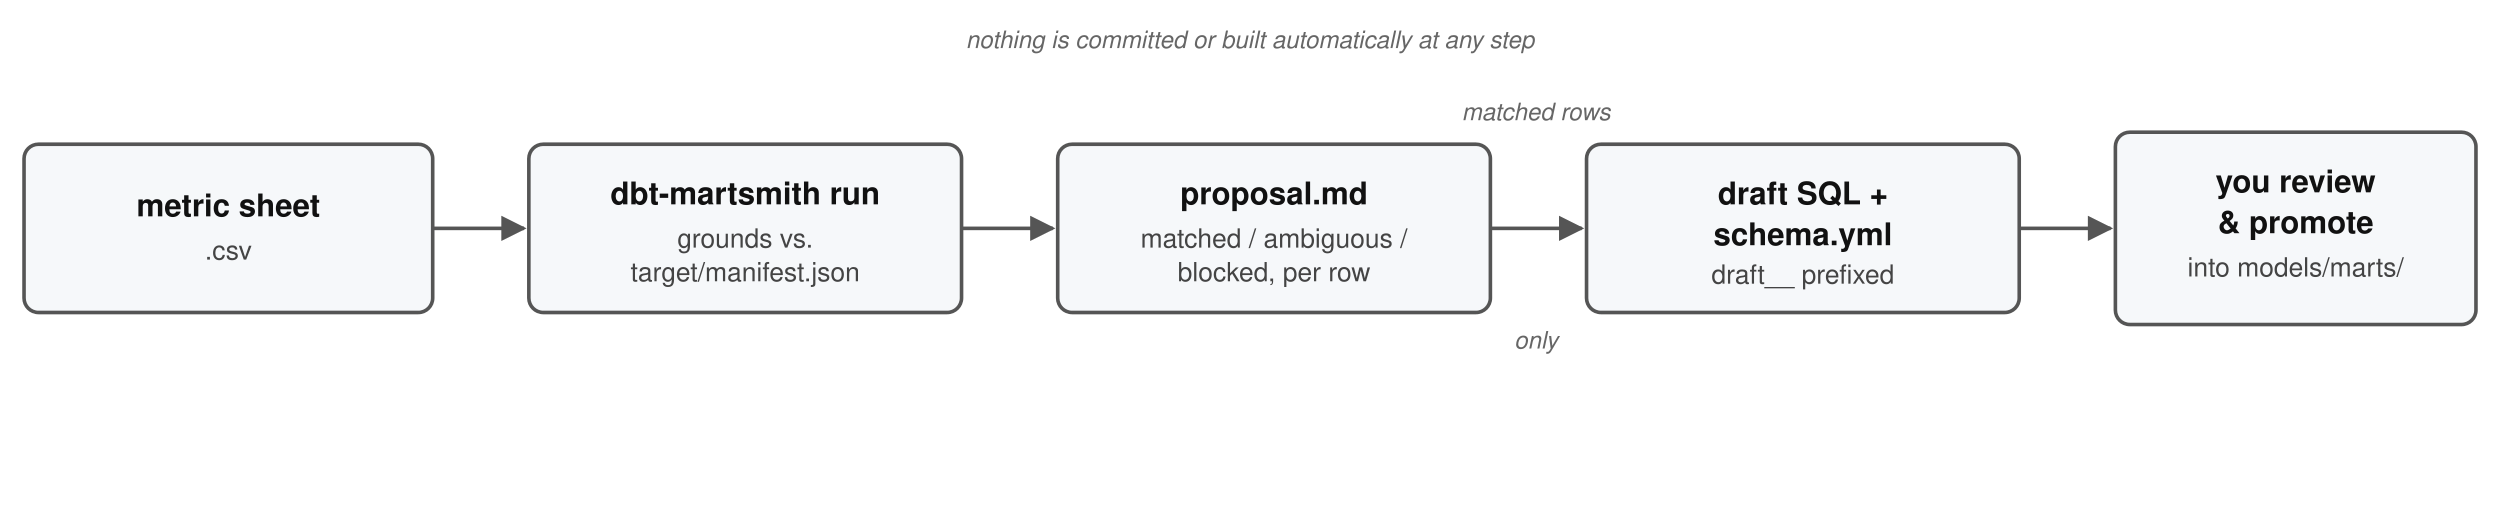
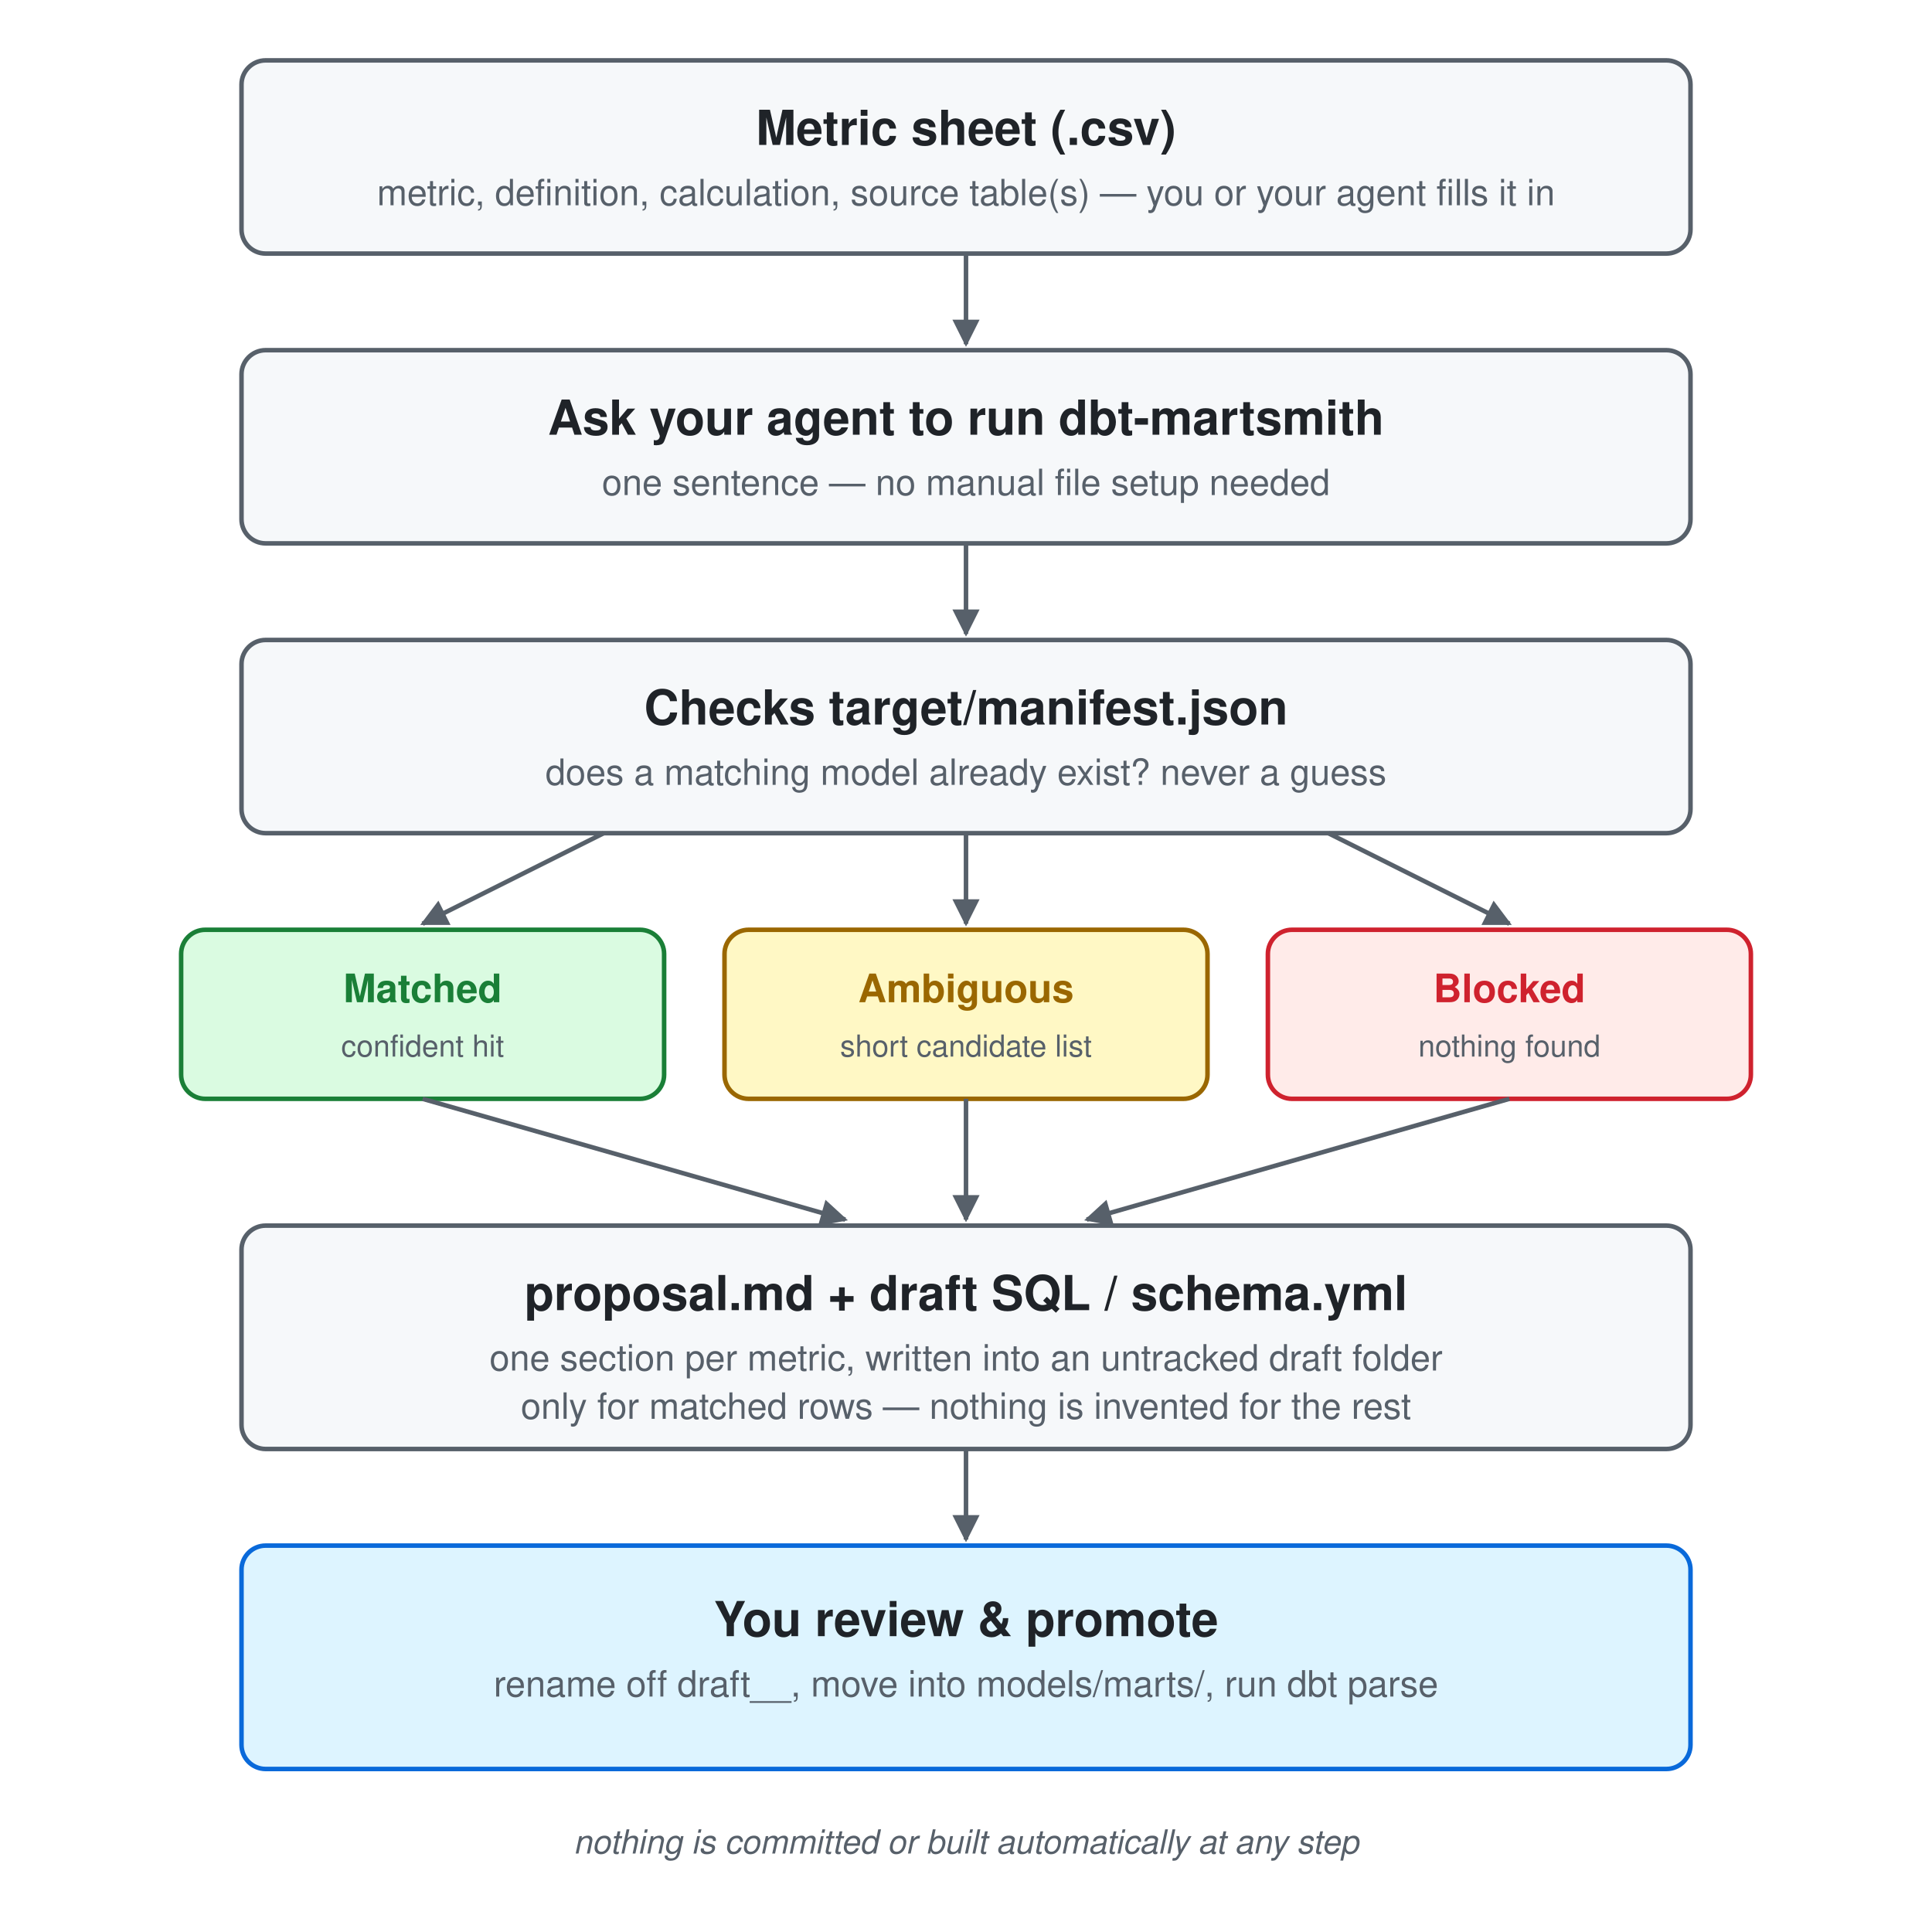
- <svg xmlns="http://www.w3.org/2000/svg" viewBox="0 0 1040 220" font-family="Helvetica, Arial, sans-serif">
+ <svg xmlns="http://www.w3.org/2000/svg" viewBox="0 0 640 640" font-family="Helvetica, Arial, sans-serif">
  <defs>
-     <marker id="arrow" viewBox="0 0 10 10" refX="9" refY="5" markerWidth="7" markerHeight="7" orient="auto-start-reverse">
-       <path d="M0,0 L10,5 L0,10 z" fill="#555" />
+     <marker id="arrow" viewBox="0 0 10 10" refX="9" refY="5" markerWidth="6" markerHeight="6" orient="auto-start-reverse">
+       <path d="M0,0 L10,5 L0,10 z" fill="#57606a" />
    </marker>
  </defs>
  <style>
-     .box { fill: #f6f8fa; stroke: #555; stroke-width: 1.5; }
-     .title { font-size: 13px; font-weight: 600; fill: #111; }
-     .sub { font-size: 11px; fill: #444; }
-     .arrow { stroke: #555; stroke-width: 1.5; fill: none; marker-end: url(#arrow); }
-     .note { font-size: 10px; fill: #666; font-style: italic; }
+     .box { fill: #f6f8fa; stroke: #57606a; stroke-width: 1.5; }
+     .final { fill: #ddf4ff; stroke: #0969da; stroke-width: 1.5; }
+     .matched { fill: #dafbe1; stroke: #1a7f37; }
+     .ambiguous { fill: #fff8c5; stroke: #9a6700; }
+     .blocked { fill: #ffebe9; stroke: #cf222e; }
+     .title { font-size: 16px; font-weight: 600; fill: #1f2328; }
+     .sub { font-size: 12px; fill: #57606a; }
+     .small-title { font-size: 13px; font-weight: 600; }
+     .small-sub { font-size: 10px; fill: #57606a; }
+     .arrow { stroke: #57606a; stroke-width: 1.5; fill: none; marker-end: url(#arrow); }
+     .note { font-size: 11px; fill: #57606a; font-style: italic; }
  </style>
-   <rect class="box" x="10" y="60" width="170" height="70" rx="6" />
-   <text class="title" x="95" y="90" text-anchor="middle">metric sheet</text>
-   <text class="sub" x="95" y="108" text-anchor="middle">.csv</text>
-   <line class="arrow" x1="180" y1="95" x2="218" y2="95" />
-   <rect class="box" x="220" y="60" width="180" height="70" rx="6" />
-   <text class="title" x="310" y="85" text-anchor="middle">dbt-martsmith run</text>
-   <text class="sub" x="310" y="103" text-anchor="middle">grounds vs.</text>
-   <text class="sub" x="310" y="117" text-anchor="middle">target/manifest.json</text>
-   <line class="arrow" x1="400" y1="95" x2="438" y2="95" />
-   <rect class="box" x="440" y="60" width="180" height="70" rx="6" />
-   <text class="title" x="530" y="85" text-anchor="middle">proposal.md</text>
-   <text class="sub" x="530" y="103" text-anchor="middle">matched / ambiguous /</text>
-   <text class="sub" x="530" y="117" text-anchor="middle">blocked, per row</text>
-   <line class="arrow" x1="620" y1="95" x2="658" y2="95" />
-   <text class="note" x="639" y="50" text-anchor="middle">matched rows</text>
-   <text class="note" x="639" y="145" text-anchor="middle">only</text>
-   <rect class="box" x="660" y="60" width="180" height="70" rx="6" />
-   <text class="title" x="750" y="85" text-anchor="middle">draft SQL +</text>
-   <text class="title" x="750" y="102" text-anchor="middle">schema.yml</text>
-   <text class="sub" x="750" y="118" text-anchor="middle">draft__ prefixed</text>
-   <line class="arrow" x1="840" y1="95" x2="878" y2="95" />
-   <rect class="box" x="880" y="55" width="150" height="80" rx="6" />
-   <text class="title" x="955" y="80" text-anchor="middle">you review</text>
-   <text class="title" x="955" y="97" text-anchor="middle">&amp; promote</text>
-   <text class="sub" x="955" y="115" text-anchor="middle">into models/marts/</text>
-   <text class="note" x="520" y="20" text-anchor="middle" font-size="12">nothing is committed or built automatically at any step</text>
+   <rect class="box" x="80" y="20" width="480" height="64" rx="8" />
+   <text class="title" x="320" y="48" text-anchor="middle">Metric sheet (.csv)</text>
+   <text class="sub" x="320" y="68" text-anchor="middle">metric, definition, calculation, source table(s) — you or your agent fills it in</text>
+   <line class="arrow" x1="320" y1="84" x2="320" y2="114" />
+   <rect class="box" x="80" y="116" width="480" height="64" rx="8" />
+   <text class="title" x="320" y="144" text-anchor="middle">Ask your agent to run dbt-martsmith</text>
+   <text class="sub" x="320" y="164" text-anchor="middle">one sentence — no manual file setup needed</text>
+   <line class="arrow" x1="320" y1="180" x2="320" y2="210" />
+   <rect class="box" x="80" y="212" width="480" height="64" rx="8" />
+   <text class="title" x="320" y="240" text-anchor="middle">Checks target/manifest.json</text>
+   <text class="sub" x="320" y="260" text-anchor="middle">does a matching model already exist? never a guess</text>
+   <line class="arrow" x1="200" y1="276" x2="140" y2="306" />
+   <line class="arrow" x1="320" y1="276" x2="320" y2="306" />
+   <line class="arrow" x1="440" y1="276" x2="500" y2="306" />
+   <rect class="box matched" x="60" y="308" width="160" height="56" rx="8" />
+   <text class="small-title" x="140" y="332" text-anchor="middle" fill="#1a7f37">Matched</text>
+   <text class="small-sub" x="140" y="350" text-anchor="middle">confident hit</text>
+   <rect class="box ambiguous" x="240" y="308" width="160" height="56" rx="8" />
+   <text class="small-title" x="320" y="332" text-anchor="middle" fill="#9a6700">Ambiguous</text>
+   <text class="small-sub" x="320" y="350" text-anchor="middle">short candidate list</text>
+   <rect class="box blocked" x="420" y="308" width="160" height="56" rx="8" />
+   <text class="small-title" x="500" y="332" text-anchor="middle" fill="#cf222e">Blocked</text>
+   <text class="small-sub" x="500" y="350" text-anchor="middle">nothing found</text>
+   <line class="arrow" x1="140" y1="364" x2="280" y2="404" />
+   <line class="arrow" x1="320" y1="364" x2="320" y2="404" />
+   <line class="arrow" x1="500" y1="364" x2="360" y2="404" />
+   <rect class="box" x="80" y="406" width="480" height="74" rx="8" />
+   <text class="title" x="320" y="434" text-anchor="middle">proposal.md + draft SQL / schema.yml</text>
+   <text class="sub" x="320" y="454" text-anchor="middle">one section per metric, written into an untracked draft folder</text>
+   <text class="sub" x="320" y="470" text-anchor="middle">only for matched rows — nothing is invented for the rest</text>
+   <line class="arrow" x1="320" y1="480" x2="320" y2="510" />
+   <rect class="box final" x="80" y="512" width="480" height="74" rx="8" />
+   <text class="title" x="320" y="542" text-anchor="middle" fill="#0969da">You review &amp; promote</text>
+   <text class="sub" x="320" y="562" text-anchor="middle">rename off draft__, move into models/marts/, run dbt parse</text>
+   <text class="note" x="320" y="614" text-anchor="middle">nothing is committed or built automatically at any step</text>
</svg>
